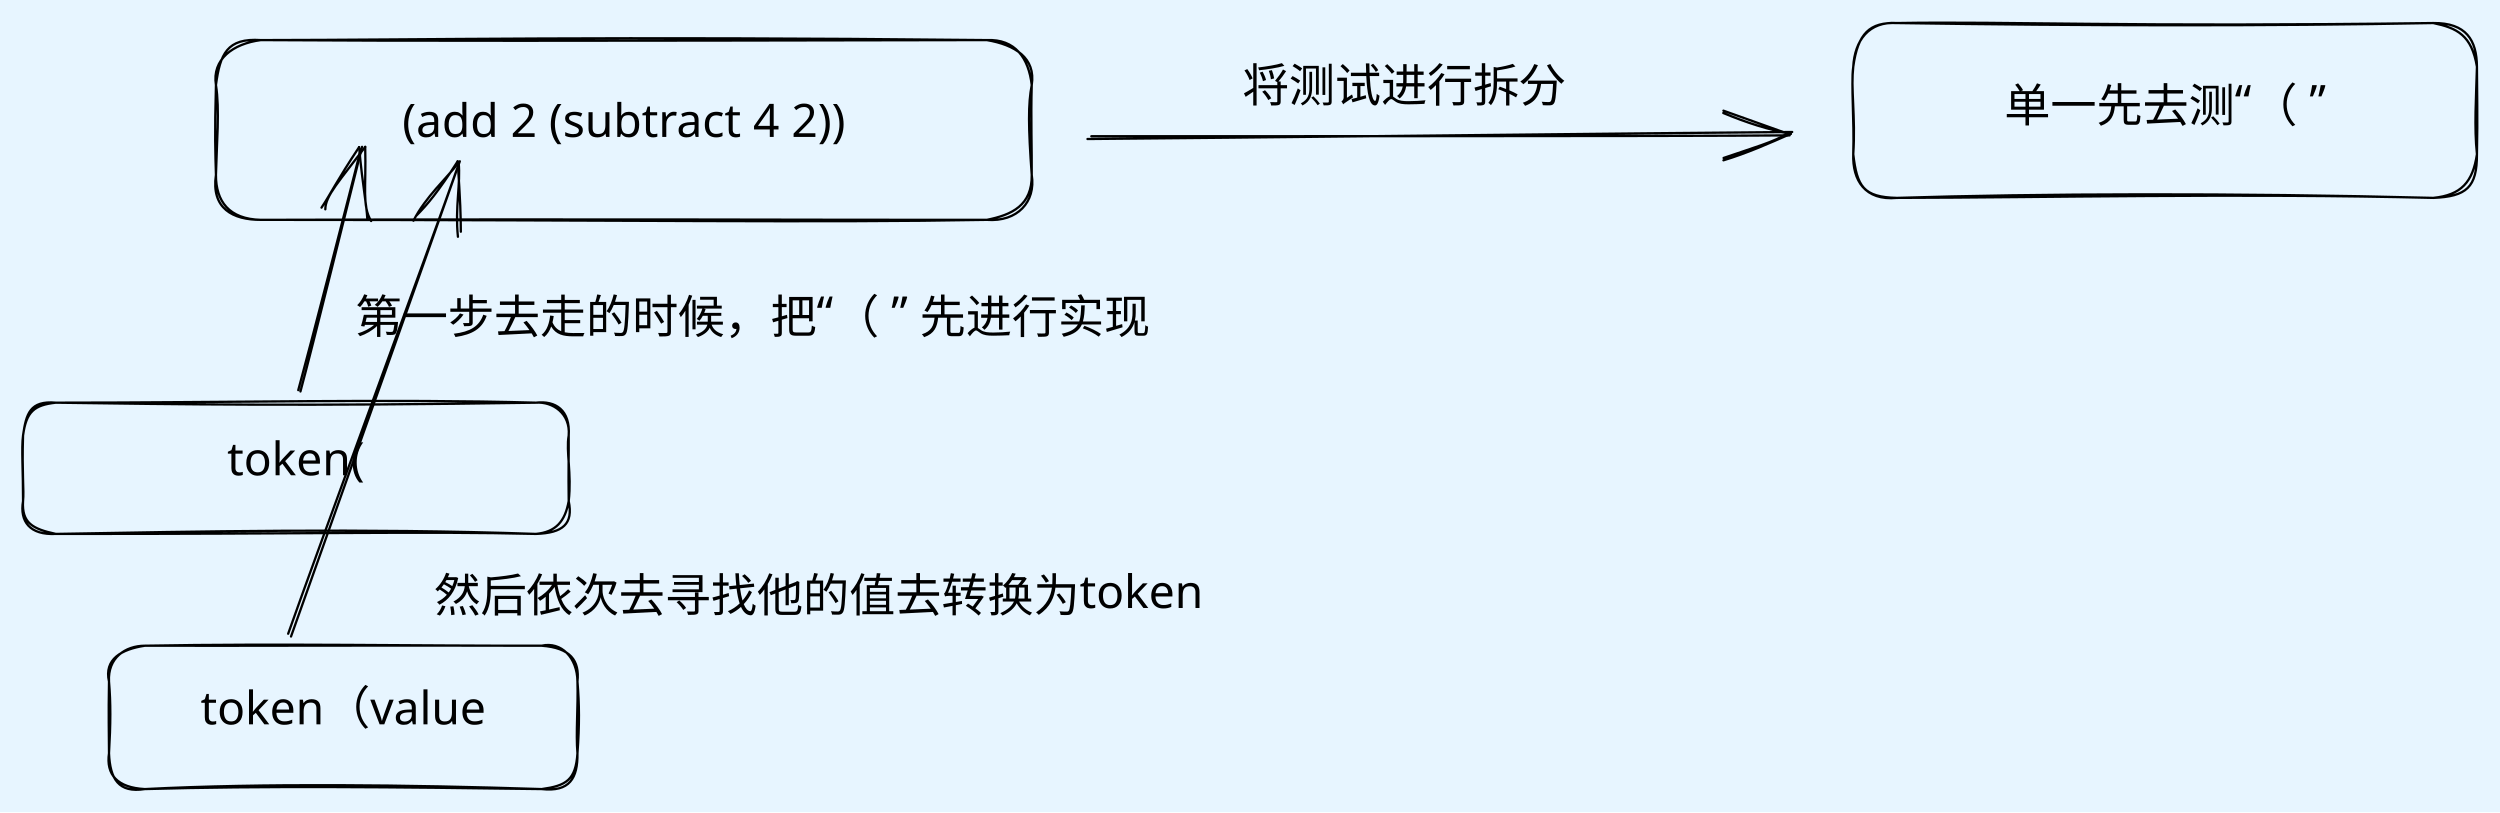
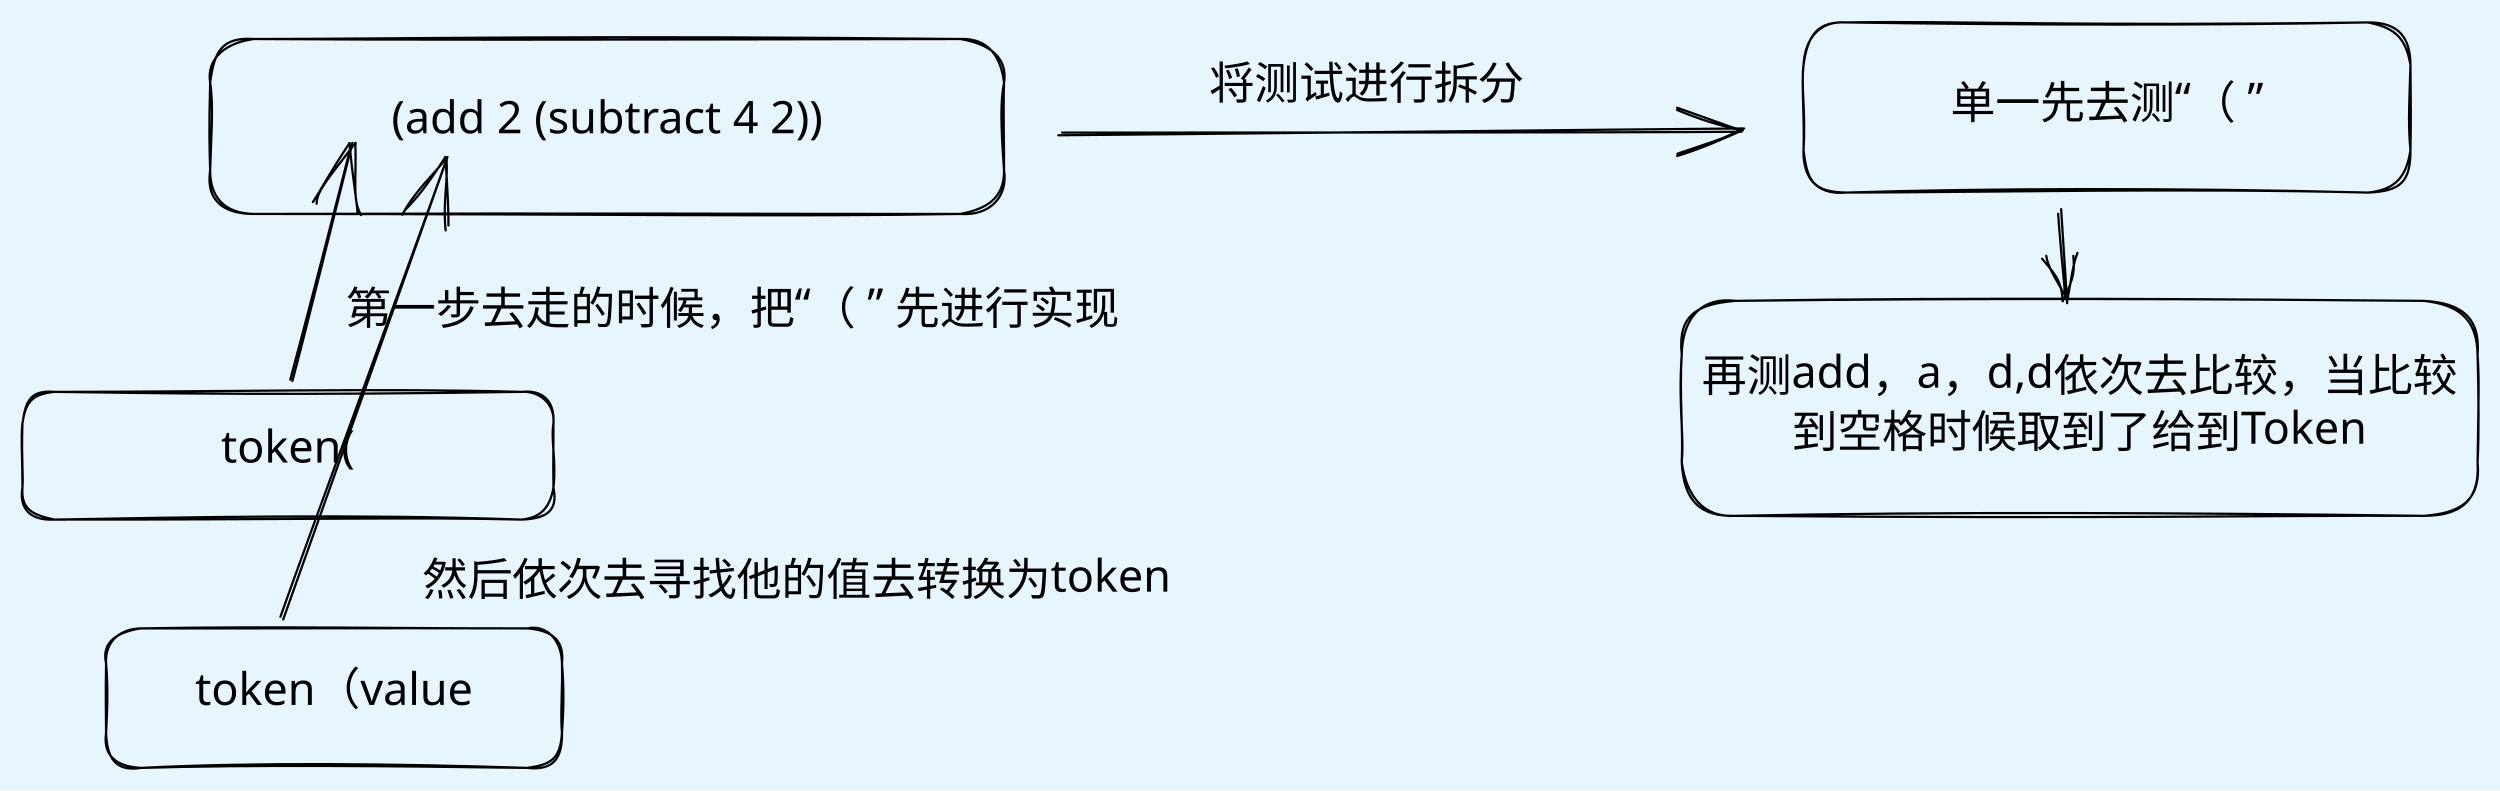
- <svg xmlns="http://www.w3.org/2000/svg" version="1.1" viewBox="0 0 1084.84 352.409" width="1084.84" height="352.409">
+ <svg xmlns="http://www.w3.org/2000/svg" version="1.1" viewBox="0 0 1114.759 352.409" width="1114.759" height="352.409">
  
-   eyJ2ZXJzaW9uIjoiMSIsImVuY29kaW5nIjoiYnN0cmluZyIsImNvbXByZXNzZWQiOnRydWUsImVuY29kZWQiOiJ4nN1aW29cdTAwMWLHXHUwMDE1ftevIJRcdTAwMTdcdTAwMDcw13O/XHUwMDE4KFxuXWxLkSzJlmPZKoJgxV2SXHUwMDFiXpZeLknJgVx1MDAwMT0khpuL0Ze06CVcdTAwMDVSoG9u45dcdTAwMDRG7ab/JbBkv+Uv9MyK4u7yXCKRXHUwMDEyqTDhXHUwMDAzLzPDnTMz5zvn+87uxzOZzGy4V3Nnr2Zm3d2cXfacwG7NXjbtTTeoe35cdTAwMTW6SPS77jeCXFw0slx1MDAxOIa1+tUrVyp2UHLDWtnOuVbTqzfscj1sOJ5v5fzKXHUwMDE1L3Qr9d+a9zW74v6m5lecMLDiSbKu44V+cDSXW3YrbjWsw9V/XHUwMDA3vzOZj6P3hHWBm1x1MDAwYu1qoexGf4i6Ylx1MDAwMyXpblxc86uRrVx1MDAwNCMpNda6M8CrL8JsoetAb1x1MDAxZSx241x1MDAxZdM0e4/aXHUwMDBm2crdXb90c07u3NnYuLty52Y8ad4rlzfDvfLRRti5YiNImFRcdTAwMGZcdTAwMDO/5G55TliEftzV3vlf3Yc9iP9cdTAwMTX4jUKx6tbrqf/4NTvnhXumXHKhTuvRXHUwMDFlXFzNxC278ItcdTAwMTFkMYwp5lx1MDAxYUstlOSd7uhcdTAwMDJSWUhcdTAwMTKkpZSKXHUwMDEyRLtcZlvwy3BcdTAwMTJg2DsoesWm7di5Ulx1MDAwMeyrOp0xYWBX6zU7gPOKx7XaS6acddqKrlcohuZ4VDyfXHUwMDFibTxcdTAwMTZMXHUwMDEyIbGK7TSz1JadyFx1MDAwNT5Ibk3VaW/NsU/EXkHbLY9ie834a93elPSolFeF7m68iIRcdTAwMTOEu7feW8otqS13b+9+y1x0r1dX7i/NdsY9an+L7WzUXHUwMDFjO2wvTWktteKa63jdZa9ags5qo1xcjtv8XFwpdsOZxEJ6vD9lZ8LxMUGDPFx1MDAxZmNGXHUwMDE1h8PEQ7t+/1VPu+srZGGFXHUwMDE5Mv4vheY05fpcdTAwMDQxi1+I61x1MDAxM8osXHUwMDA2Z06oQIpqxfoggfBcdTAwMWUkXHUwMDEwzDHlSuJcdTAwMTGQkHKjXHUwMDFllz/BKyVMlkDo6V5cdTAwMTlcdTAwMWa+X1xyN72HUUxFqdbrdsUr76XOL3JX2K9LtuNkSOZSvbFcdTAwMDNbl1x1MDAwYjMsQ959dzY1bq7sXHUwMDE1jCvP5sB+N0h5eehBtuhcZqh4jpOM/zmY3PaqbrA8TOD2XHUwMDAzr+BV7fKdIW2DvXGXjs9ccluJk9ux667pNe3qRNjaQeC3+uGWq+7GY9hqiN1CicR0p6HWkas8XFzxc++XpFNcdTAwMTJcdTAwMWLLrVu5XHUwMDE1NPWo5cLCSGvOXHUwMDE0TWPF/J9cdTAwMTJtXHSBIW1xpZRIpPexg1ZYMFx1MDAwM1eIXHUwMDEyQlx1MDAwNE/ue1x1MDAwN7RcdTAwMThCXGKWmGnKKVwikiaMbYOYIEE0RFx1MDAxOXG+dEZOT2dcdTAwMTPBdj20g3DeqzpetZA2rM3Ljlx1MDAwMHbr7px/a5cuLSzge0ub6+truZ2ttUT2hGiQa1x1MDAxOCuzyIJccsGCc6yYYlhRLlx1MDAxM8NcbnbNQMCSTFx1MDAxMVxmPFx1MDAwMIsjytKzerfqxFalXHUwMDE3YtfDXHUwMDA1v1LxQtiCXHLfq4bdI6I1zVx1MDAxOfxcdTAwMTVd2+nuhSsn+7qBWjNXTNOH+FsmduXoR+f7XHUwMDA3l/uOXHUwMDFl7GLmle31rviCM8nPQUHmZGY8mFx1MDAxZkCSQlIjOTw/ONlcdTAwMDGmNNJQKiyJIMdqLFx1MDAxME4hPFxuNZRbXGZpqinFiDOhu1xmXHUwMDFiJz9cdTAwMDBDJCdIclxmLFx1MDAwNfdcdTAwMGI1XHUwMDEwXHUwMDE1NUdKx6DoXHUwMDBlNYxLhblcdTAwMTSj0IVcdTAwMGIkztf0YnOuVa/sXHUwMDE1N/RqVi03XHUwMDE3t4MgQZwv97/sMJksNf9cdTAwMTFgRyHkI4fHM1x1MDAxMXIhXHUwMDA24U1cdTAwMDFcdTAwMTMlkNqHh1v/vZxyuDHCILBcdTAwMTMpmVx1MDAxNpRKpdNo49iiUU7QWGnGJ8fGXHUwMDA1soTWXHUwMDEwVDWmXGLE2FBknECIlkRhOVx1MDAwMrh+KVxcPITtrV6aXHUwMDEw9z4lM3Rz725bxsG1XHUwMDA3IZIkXHUwMDEw15NcdTAwMDJcdFxiQ1x1MDAwNrpwaEyKhrzubK03/XnabFx1MDAxNVx1MDAxN1p5Wnow9SmQKWwhXHUwMDA21Fx1MDAwM8QpI7i7OkSUtFx1MDAxNCNcbqiH7OLAYy9cdTAwMGaJ2LKTRDFHXHUwMDFhYcJG4tO/XHUwMDE0IL559uz1i/3Df/3z4OnLt989f/OXT1x1MDAwZf/0/cH+n3969cXhZ5/9uP+3n149yfy4/3Xm4NMnb//317fffHHw77+/efp8XHUwMDAwdMtuPjxcdTAwMDG4oV9cdTAwMWKE2tRcbrshen4rJyqgiVx1MDAxYZhoseRcdTAwMWFoLaLD13x5UVxce8DYR2FtcWXuI1eXXHUwMDBi9MPC1KOaXHUwMDEziyupOVx1MDAxNv2ILaPS1MWA3zKm06BcdTAwMWY3qiVcdTAwMThcdTAwMDJmcKpMpqWyXHUwMDBmsSVcYmg2w1x1MDAxOGQhSo1oI15cdTAwMTLJOCj+OFx1MDAxMv9cZlx1MDAwMppRRGXSf8csoLeW6/nrXHUwMDFlutHavrm0eoPdu/MhXltcdTAwMWMgoCmmIFx1MDAxYSlmXGLoXGKOy5aZY/1Mgd9cdTAwMDCllFx1MDAxOKhcdTAwMTRcdTAwMDO5/WuVz1x1MDAwM53LvLLdflx1MDAxNV9tJvl5Ju1cZsp8UIwhhjlcYqLl8GW6k1x1MDAwZn9KY1xmlcxCoFsk5OI0bqNcdTAwMTDDkKUkpcroXHUwMDFhmuTYY9fOiFp9XHRKJ8BcYmJcdTAwMTGkXHUwMDE0sFx1MDAwNtElruNCu6SAcDKlt5zmvcri++ve1jZfWrXXsreZS7N8WOV8clx1MDAwMkvNf1x1MDAwNuVMNVDESStnNVx1MDAxMGxcdTAwMTgyXHUwMDAzo6Djhlx1MDAwN1v/zZxysDFMLVx0uZwxXHUwMDAxKV1rklx1MDAwNlx1MDAxYtdcdTAwMTY7vomFJ8jRMVx1MDAwMTNcZoVcIpozbJjFUJRcdTAwMWRDXHUwMDE0XHUwMDA2wq4v5j6WcUkxgkuOQTtcdTAwMDPhbdrlhjuAh59XQp+SXHUwMDFm+kroXpMmqaS17G48RiiXTCmm8fA6etfbXFxaKF/fwVx1MDAwZqp3aran7nrbXHUwMDFie9NcdTAwMGVQYCFAqVx1MDAwNVx1MDAxM4QhXHUwMDAyuSS+iVx1MDAxN1x1MDAwMVx1MDAxNClLXHUwMDEyLTAjpkY7SVx1MDAxNU2JRbVuXHUwMDE32FDffNhcdTAwMDehXHUwMDEwOzCSTI7Csc+OUENaSdIvJyuqP/n+4Fx1MDAwZk9f//D14bNvQLFcdTAwMWV8+/Lw9z+8fvlH0K1cdTAwMDf7r4yG/e+zwy//8frFf1wi4FxcsJY+q3FcdTAwMTOti+GB96Cx0Fx1MDAxMoF3XHJfql7MOivNpe1mIb+6LVx1MDAwM28rr9CaP+1wVoJbWnGgXHUwMDE24K1CsnS+XHUwMDA1xVxmyoJB2iWUg8hik2O3oN+GXHUwMDAxsKndQdShXHUwMDE3Ulx1MDAxNFNSoJFI3/nwe/D88eF3n7/99qujWtLh549cdTAwMGaePL5YlJ5iwkTLWUxcZlx1MDAwNiNcdTAwMDL6K5DkwyfX5XvOnC7eXt+zN7fn6pXbMjv/Xmna0Si1tiCxXG5gwZIqUPwpNFx1MDAxMlx1MDAwMltcdTAwMGWA1VxmulxiYbLLrjEmV1x1MDAwNElcdTAwMWUxXHUwMDAxVnCCdd87RyBGMVx1MDAwMapOXHUwMDE0J1RcdTAwMWGDe5ItaGKOlcbnu097voKWgj0l4yhodVx1MDAxN39+XHUwMDA1ZaXBx2xe2d5cdTAwMTOOLziT/DzbU1x1MDAxOVx1MDAwM5k046aOgsTwUnfxoXNt+eZ6Livm5PZucYs17+emXupiTJGlXHUwMDExMuRVXHRcIlS6sIQlslx1MDAwNFx1MDAxY1xmQFxitlx1MDAwMtGEXHUwMDA0XHUwMDFke2XJTMWYofOEmDPvRbvkllx1MDAxMlx1MDAwMCQhgVx1MDAxOCHCelx1MDAxMjNcdTAwMTVcbtSvXHUwMDEw5yteT6yydHu+VFi5kZufy7Z2JLmdZczOs1x1MDAxMSpAXG4hifDkK0CMXHUwMDBlQlx1MDAwNVZAe1xigpA6NCz6L3rqYaEhzVx1MDAxMYooXGI1YVx1MDAxZWZOw0KbhyZcdTAwMTXWXHUwMDE00qTmLPlcXP3YKam2QGFqxSTDprY+3MPMilMwXFzLXHUwMDBieIDiXGZeeU6K+uVXr1/sXHUwMDFmfPpcdTAwMDRcdTAwMDRcdTAwMWJcdTAwMTDF+Fx1MDAxNuiEXG5Cp1x1MDAwNPZcdTAwMWX6erp5I1HYmXZEmLVrtc1cdTAwMTB2vlx1MDAxM7TgTD2nvX3xbs82Pbc13+tm77gyz/N5XHUwMDEzb6KAYKDnRlx1MDAxMfDRzKP/XHUwMDAz/+5vTSJ9
+   eyJ2ZXJzaW9uIjoiMSIsImVuY29kaW5nIjoiYnN0cmluZyIsImNvbXByZXNzZWQiOnRydWUsImVuY29kZWQiOiJ4nN1bW29cdTAwMWLHXHUwMDE1fvevIJRcdTAwMTdcdTAwMDcw13O/XHUwMDE4KFxuXSxLkS3JsmzZalx1MDAwM2PFXYpcdTAwMWKRXFyaXFxRklx1MDAwM1x1MDAwM1x1MDAwMppcdTAwMThuLm6BNinSNkVToFx1MDAwZlx1MDAwNdzGL1x0gthJ/0tgyn7LX8iZpcy98C6RKlx1MDAxYlx1MDAxYZbI2eHumZnznfN9Z0bvnstkpoKDijt1KTPl7ufsoudU7b2pXHUwMDBipr3uVmueX4ZLJPxcXPN3q7mwZyFcYiq1S1x1MDAxNy+W7OqOXHUwMDFiVIp2zrXqXm3XLtaCXcfzrZxfuuhcdTAwMDVuqfZL83PZLrm/qPglJ6ha0UOyruNcdTAwMDV+tfkst+iW3HJQg7v/XG4+ZzLvhj9j1lXdXFxgl7eLbviF8FJkoCTpxmW/XHUwMDFj2kowklJjrVtcdTAwMWS82lx1MDAxYzwtcFx1MDAxZLiaXHUwMDA3i93oimmauk3t+2zp1r6/c21abq2vrt5aWr9cdTAwMTY9NO9cdTAwMTWLN4KDYnNcIuxcXGG3XHUwMDFhM6lcdTAwMTZU/Vx1MDAxZHfDc4JcdTAwMDJcXMep9tb3aj7MQfStqr+7XSi7tVriO37FznnBgWlDqNXanINLmahlXHUwMDFmPjGCLIYxxVxcY6mFkrx1ObyBVFx1MDAxNpJcdTAwMDRpKaWiXHUwMDA00ZRhs35cdTAwMTFWXHUwMDAyXGZ7XHUwMDAzha/ItC07t7NccvaVnVafoGqXa1x1MDAxNbtcbutcdTAwMTX12ztcdTAwMWUy5azVVnC97UJglkdFz3PDiceCSVwiJFaRneYplUUndIG341NTdo6n5rVPRF5Bj1tcdTAwMWVE9pr+l9PeXHUwMDE096iEV1x1MDAwNe5+NIiYXHUwMDEzXHUwMDA0+9ffWsgtqFxy9+Dgzp5cdTAwMTPMl5fuLEy1+j04flx1MDAxN9m5W3Hs4HhoSmupXHUwMDE111xcR+MueuVcdTAwMWS4WN4tXHUwMDE2ozY/t1x1MDAxM7nhudhA2rw/YWfM8THB3T1fXHQpRWw9+nl+50FPuucrZGGFXHUwMDE5Mu4vheY04flcdTAwMDQxi5+J51x1MDAxM8osXHUwMDA2S06oQIpqxTpcdTAwMDCB8DYgXHUwMDEwzDHlSuIhgJDwojaP7+yUXHUwMDFhIcowZVxmkyGcMlp8v1x1MDAxY9zw7oeOhVx1MDAxMq3zdskrXHUwMDFlJNYv9FaYr/O242RI5nxtd1x1MDAwYqYuXHUwMDE3ZFiGvPnmVKLfdNHbNp48lVx1MDAwM/vdasLJXHUwMDAzXHUwMDBmkkWrQ8lznHj4z8HDba/sVlx1MDAxN1x1MDAwN4nbftXb9sp2cX1A22Bu3IXX64at2Mpt2TXXXFw17aonau1q1d/rXHUwMDA0W67Sja9RqyF0XHUwMDBiJWKP64daR17lwZKfu7kjnVx1MDAxZLG6uHc9t4QmXHUwMDFltVxcWFx1MDAxOGnNmaJJrJjvU6ItITBkLa5cdTAwMTREMZKya4SgXHUwMDE1XHUwMDE2PIErRFx0IYLH571cdTAwMDVaXGYhXHUwMDA0S8w05Vx1MDAxNFx1MDAxMUljxlx1MDAxZYOYIEE0RFx1MDAxOXG6bEb6Z7NcdTAwMWVcdEdCIIlcdTAwMDX7IbBdXHUwMDBi7Gow45VcdTAwMWSvvJ007JiWNVx1MDAwMXb91rR/fZ8uzM7i21x1MDAwYjdWVpZzW1x1MDAxYsux5Fx00SC3a6zMXCJcdTAwMGImXHUwMDA0XHUwMDBizrFiimFFuYx127YrXHUwMDA2XHUwMDAylmSKYKBcdTAwMDFYNFx1MDAxOUvb6N2yXHUwMDEzWZVcdTAwMWOIXVx1MDAwYmb9UslcdTAwMGJgXG5Wfa9cdTAwMWOke4Rjmjb4K7i2k75cbneOX0tcdTAwMDO1Yu6YZFx1MDAwZtG7TOTK4YfW+7cvdOzd3cXMK9vuXdFccs/Ff3dcdTAwMGIyvYkxSje+XHUwMDBlNFx1MDAxOJJcdTAwMTSSXHUwMDFhxVx1MDAxMk+/SNPbXHUwMDAxJjTSUCosiSDHaixcdTAwMTBOIDxcZjWUW1xmaaopxYgzoVOGjZJcdTAwMWaAIZJcdTAwMTMkOVx1MDAwNpaCO4VcdTAwMWGIipojpSNQpENccuNSYS7FMHThXGZ582U9V5/eq5VcdTAwMGVcbqv6alYt1uc2q9VcdTAwMThvvtD5toNkssTzm4BcdTAwMWSGj1x1MDAwZlx1MDAxZFx1MDAxZU/Ex4XshjeNgIJcdIpcdTAwMDen453ncsLhxlxig8BOpGRaUCqVTqKNY4uGOUFjpVx1MDAxOVx1MDAxZlx1MDAxZlx1MDAxYlx1MDAxN8hcdTAwMTJaQ1DVmFwi0GJcdTAwMDORcVx1MDAwMiFaXHUwMDEyheVcdTAwMTDgOlx1MDAxZFx1MDAxNz9Rvj5cdTAwMTFcdTAwMTdcdTAwMGZgesvnx8S9+2SGNPdO2zJcbq7dXHKRRHWtXHIpXHUwMDAyeUGJISApduW8s7FS92dofa8wu5enO/cmPlx1MDAwMzKFLcSAeYA2ZVx1MDAwNKdrQ0RJSzGiwFx1MDAxZGWKXHUwMDAyj7w4JFwiy3ppYo40woRcckWn/19w+PLJk1x1MDAxN99cdTAwMWNcdTAwMWX9+5+Nx89effX05Z/fO/rT143Dz358/tHRXHUwMDA3XHUwMDFm/HD411x1MDAxZp8/yvxw+Hmm8f6jV//9y6svPmr8528vXHUwMDFmP+2C3KKbXHUwMDBmeuA28CvdQJtcdTAwMThhXHUwMDFhoae3cqz6mSjRlddKroHVXCI6eMWXXHUwMDE3xOV7jL1cdTAwMTNU5pam33F1cZve3Z54VHNicSU1x6JcdTAwMTOvZVSaslx1MDAxONBbxnRcdTAwMTL0o0a1XHUwMDA0Q8BcZk6VSbRUduC1XHUwMDEwaC1AXHUwMDE5XHUwMDA2VYhcdTAwMTI9jlx1MDAxMS+JZFx1MDAxY1x1MDAwNH/EXHUwMDA3/lx1MDAwN/qZUURl3H9HrJ83XHUwMDE2a/l5XHUwMDBmXdnbvLZw9Vxuu71+XHUwMDE3L8910c9cdTAwMTRT0IzAXHUwMDE2XHUwMDExsFx1MDAxMVx1MDAxY1UtM6/lM1x1MDAwNXpDXHUwMDEwk1x1MDAxOJhcdTAwMTRcdTAwMDO1/XNVz12dy7yyab+K7nYu/vtE0lx1MDAxOYR5t1x1MDAxOENcdTAwMTBcdEs+cvAqXe/Fn9BcdTAwMThDJbNcdTAwMTBcdTAwMDI2XHUwMDBmuTiJ2zDEMGQpSalcIlxcKFx1MDAxYafYI5fOiFpcdTAwMWRcdEorwFxiYlx1MDAxMaRcdTAwMTSwXHUwMDA2kdLWUZ1dUkA4mdBccqdcdTAwMTmvNHdzxdvY5Fx1MDAwYlft5excdTAwMWFzaZZcdTAwMGYqnHsnsMTzTyCcqVx1MDAwNoo4buFcdTAwMWPbXGJMJ3RcdTAwMDJcbs6ISTQw2DpP5oSDXHKIqCUhlzMmIKVrTZJg49pir/ew8Fx1MDAxODk6JmCGoVBEc4ZccrNcdTAwMTiIsmOIwkDY9dltY/EhXFxyXHUwMDA00lx1MDAxOVxib90u7rpdePhpXHUwMDE1dJ/80FFBt5s0TiGtu+5ZYU1cdTAwMDXFnFxyIaT3vVx1MDAxYlx1MDAwYrPF+S18r7xesT11y9tcXD2YdIRcdTAwMDJcclx1MDAwMU4tmCBcZlx1MDAxMUgm0YSEXGJFypJEXHUwMDBizIip0Y5TRlNiUa2PXHUwMDBibKhjQuxcdTAwMDBRXGJcdTAwMWVcdTAwMThJJoch2aeD6DDHXHUwMDFmTqmq3/u68fvHL77//OjJXHUwMDE3IFlcdTAwMWJfPjv67fcvnn1cbsK1cfjciNjvnlx1MDAxY338j1x1MDAxN998XHUwMDFiXCLnjMX0SY1cdTAwMWJrXVxmd8ez0NJk3MF3huayzlJ9YbO+nb+6KaveRl6hZX/S4axcdTAwMDS3tOJcZqAkpZAsmXBBMoO0YJB3XHTloLLY+OgtXGK4QVx1MDAwMGyKd1x1MDAxMHXouKtizeNLUqChWN/p8Nt4+vDoq1x1MDAwZl99+UmzmHT04cPGo4dni9I+Joy1nsVEdzBcIsaBXHUwMDE1ytheST80Lt52pnVhbeXAvrE5XSutyezMWzuTjkaptVx1MDAwNYlVQOaQVIHkT6CRXHUwMDEwmHJcdTAwMDCsZnCJXHUwMDEwJlN2jTC5XCJI8ohcdLCCXHUwMDEzrDvuXHUwMDFjgVx1MDAxYcVcdTAwMDS4OlGcUGlcZm5LtiCKOVZcdTAwMWGfbp/2dFx1MDAxNS1cdTAwMDVzSkZR0UpXf35cdTAwMDZ1pe7LbF7Z9lx1MDAxNY5ueC7++2SnMnqkXqDSXHUwMDAyU1x1MDAxMamuvrn3vnN58dpKLium5eZ+YYPV7+QmXuxi0PRcdTAwMTZcdTAwMTBFw16VIEIlS0tYXCJLwMpcdTAwMDCGkOCIxkToyGtL5lGMXHUwMDE5Pk+IWfR2uEtuKVx1MDAwMUhcdTAwMTLSkFvC2jIzXHUwMDE1XG70r1x1MDAxMKcrX4+ttrQ2s7O9dCU3M53d25JkLcuYnWeD1pZqy3k9v3Z5vn7XvTKzPrMvyzS7MoLaUlMlmKp/NGtjqi2xroVcXIUgXHUwMDBlUFx1MDAxMaN+/dDWeS4nXHUwMDFlbVx1MDAxYdInoYiCXHUwMDAwXHUwMDE05pB0XHUwMDEybdpcdTAwMWPGVCDjIf1qzuLH9UdOdbVcdTAwMDXKVSsmXHUwMDE5NkX7wVx1MDAwZUkrTsFwoOlnJV1jzHXs1PfjT158c9h4/1x1MDAxMVxiQSCg0d7qmCpNffJFXHUwMDFiLe5v3lipcYxBpcDLkFx1MDAwMqKoYnWpfuDtXHUwMDFkyyZcdTAwMTW8kHAsTiShmmkqdGyPMmTGnFmahHFUXGJJ1Fx1MDAxOP/AweKKQT5cdTAwMDZN3Pn0XCJDltkpkqhZN+6gYJFQXGbBvyjenikrPlnO6caKu+3z9lx1MDAwNlgm2udF5uCvQMBAKGdcdTAwMThLXHUwMDEx69Pc5VVcdTAwMTZVWJpKPKUmfqu2kf882HhcdTAwMTfXMq82p1x1MDAxYSVcdTAwMTGnXc+GYVx0tlx1MDAwMFx1MDAxYlx1MDAxY6KmvbdwvXL9Wn3TvXlZZJfvXtus0/LsxEdcdTAwMTfIq+ZcdTAwMWOJJJxSytN7vEQzS1x1MDAxMcmlYeGMSTQ+XCJcdTAwMGVcdTAwMTiwlORadtni1cDCuaaYasFcdTAwMTTrcIiEc80l49H4JoqEV965LVxua9N5pm/69+/oosK2f284sqxcdTAwMTO7cWNcIsu6R77VoJVcdTAwMTlcdTAwMWY833ZcdTAwMWXzxCNCcVx1MDAwYqSnXHUwMDA0ymlcblx1MDAwNDhZXHUwMDE3plhagFx1MDAwN0IpU1xcXHQ1xmNcdTAwMGaUSotSrVx1MDAwNVepTd/oXHUwMDBmXHUwMDA2UFx1MDAxYVx1MDAwNSCsgcNThYbJsSfnyprH/3hr7Fxc+eHHwEFtx/nx+Uc2/HcuOK1tlaMv//jq+99AY+O7PzTf/7rcePT05b++Pfr78+bpxcbvPoWWXHUwMDE33z58+ewzeLPeYyvotCy7TzJoY9lDXHJsqGFccsTOWTPumShcdTAwMTSu9pRdqdxcYmCtW0FcdTAwMTK8yHOOXHUwMDE3LFrfqbrn7s20+/VcdTAwMWKuzPN83sS3MFx1MDAwMFx1MDAxOay7YcR9cO7BT8Nsl1x1MDAxNCJ9
  <defs>
    <style class="style-fonts">
      @font-face {
        font-family: "Virgil";
        src: url("https://file%2B.vscode-resource.vscode-cdn.net/Users/Alex/.vscode/extensions/pomdtr.excalidraw-editor-3.5.1/public//dist/excalidraw-assets/Virgil.woff2");
      }
      @font-face {
        font-family: "Cascadia";
        src: url("https://file%2B.vscode-resource.vscode-cdn.net/Users/Alex/.vscode/extensions/pomdtr.excalidraw-editor-3.5.1/public//dist/excalidraw-assets/Cascadia.woff2");
      }
    </style>
  </defs>
-   <rect x="0" y="0" width="1084.84" height="352.409" fill="#e7f5ff" />
+   <rect x="0" y="0" width="1114.759" height="352.409" fill="#e7f5ff" />
  <g stroke-linecap="round" transform="translate(93.70618 17.39854) rotate(0 177 39)">
    <path d="M19.5 0 M19.5 0 C91.79 -0.07, 165.59 -1.77, 334.5 0 M19.5 0 C84.1 0.42, 149.73 0.36, 334.5 0 M334.5 0 C346.89 -0.57, 352.65 7.85, 354 19.5 M334.5 0 C346.7 2.04, 355.87 7.73, 354 19.5 M354 19.5 C352.41 27.58, 352.48 37.6, 354 58.5 M354 19.5 C353.58 33.54, 354.1 48.28, 354 58.5 M354 58.5 C355.86 70.24, 347.76 78.99, 334.5 78 M354 58.5 C354.18 71.68, 345.45 75.84, 334.5 78 M334.5 78 C260.14 79.35, 181.94 78.04, 19.5 78 M334.5 78 C256.24 78.07, 179.17 77.55, 19.5 78 M19.5 78 C5.66 77.71, -0.04 69.92, 0 58.5 M19.5 78 C7.34 78.05, -2.17 73.1, 0 58.5 M0 58.5 C0.32 45.08, 1.69 29.96, 0 19.5 M0 58.5 C-0.26 49.43, -0.61 41, 0 19.5 M0 19.5 C-1.78 8.33, 7.39 1.57, 19.5 0 M0 19.5 C1.8 6.06, 4.72 -1, 19.5 0" stroke="#000000" stroke-width="1" fill="none" />
  </g>
  <g transform="translate(153.4763 43.89854) rotate(0 117.2299 12.5)">
    <text x="117.23" y="0" font-family="Virgil, Segoe UI Emoji" font-size="20px" fill="#000000" text-anchor="middle" style="white-space: pre;" direction="ltr" dominant-baseline="text-before-edge">(add 2 (subtract 4 2))</text>
  </g>
  <g stroke-linecap="round">
    <g transform="translate(129.4048 168.9876) rotate(0 13.44429 -52.08575)">
      <path d="M0.97 0.89 C5.78 -16.72, 23.33 -87.83, 27.71 -105.27 M0.02 0.31 C4.84 -17.23, 22.75 -86.61, 27.19 -104.3" stroke="#000000" stroke-width="1" fill="none" />
    </g>
    <g transform="translate(129.4048 168.9876) rotate(0 13.44429 -52.08575)">
      <path d="M31.64 -73.08 C27.62 -79.91, 29.55 -87.14, 29.07 -105.25 M29.99 -73.81 C29.66 -80.54, 28.05 -87.27, 26.42 -105.14" stroke="#000000" stroke-width="1" fill="none" />
    </g>
    <g transform="translate(129.4048 168.9876) rotate(0 13.44429 -52.08575)">
      <path d="M11.76 -78.16 C11.82 -84.12, 17.81 -90.3, 29.07 -105.25 M10.11 -78.89 C13.98 -84.64, 16.57 -90.31, 26.42 -105.14" stroke="#000000" stroke-width="1" fill="none" />
    </g>
  </g>
  <mask />
  <g stroke-linecap="round" transform="translate(10 174.7358) rotate(0 118.3876 28.47545)">
    <path d="M14.24 0 M14.24 0 C88.78 0.01, 160.17 -1.73, 222.54 0 M14.24 0 C67.77 0.73, 121.11 1.56, 222.54 0 M222.54 0 C231.12 -0.97, 237.5 3.18, 236.78 14.24 M222.54 0 C229.79 -0.54, 237.6 4.65, 236.78 14.24 M236.78 14.24 C235.52 21.23, 238.15 30.65, 236.78 42.71 M236.78 14.24 C236.85 22.15, 236.59 30.11, 236.78 42.71 M236.78 42.71 C235.19 51.61, 231.15 56.13, 222.54 56.95 M236.78 42.71 C238.85 52.64, 234.29 56.57, 222.54 56.95 M222.54 56.95 C147.62 54.35, 75.1 55.9, 14.24 56.95 M222.54 56.95 C173.66 55.76, 124.45 57.04, 14.24 56.95 M14.24 56.95 C2.9 57.52, -1.51 51.56, 0 42.71 M14.24 56.95 C3.95 54.75, -0.57 52.1, 0 42.71 M0 42.71 C0.5 38.07, -0.52 30.76, 0 14.24 M0 42.71 C0.05 30.62, -0.75 19.66, 0 14.24 M0 14.24 C1.41 3.83, 4.85 1.04, 14.24 0 M0 14.24 C1.34 4.79, 2.97 -0.98, 14.24 0" stroke="#000000" stroke-width="1" fill="none" />
  </g>
  <g transform="translate(98.03764 190.7113) rotate(0 30.34997 12.5)">
    <text x="30.35" y="0" font-family="Virgil, Segoe UI Emoji" font-size="20px" fill="#000000" text-anchor="middle" style="white-space: pre;" direction="ltr" dominant-baseline="text-before-edge">token(</text>
  </g>
  <g transform="translate(154.3414 127.1693) rotate(0 180 12.5)">
    <text x="0" y="0" font-family="Virgil, Segoe UI Emoji" font-size="20px" fill="#000000" text-anchor="start" style="white-space: pre;" direction="ltr" dominant-baseline="text-before-edge">第一步去走的时候，把“（ ” 先进行实现</text>
  </g>
  <g stroke-linecap="round">
    <g transform="translate(125.8828 276.5078) rotate(0 36.29758 -102.7206)">
      <path d="M0.4 -0.3 C12.6 -34.75, 61.69 -172.4, 73.65 -206.51 M-0.84 -1.51 C11.24 -35.86, 61.25 -171.28, 73.26 -205.53" stroke="#000000" stroke-width="1" fill="none" />
    </g>
    <g transform="translate(125.8828 276.5078) rotate(0 36.29758 -102.7206)">
      <path d="M72.83 -173.77 C71.49 -186.48, 74.08 -196.94, 73.14 -205.94 M74.09 -175.96 C74.08 -182.34, 73.88 -189.54, 72.71 -206.49" stroke="#000000" stroke-width="1" fill="none" />
    </g>
    <g transform="translate(125.8828 276.5078) rotate(0 36.29758 -102.7206)">
      <path d="M53.53 -180.74 C58.81 -191.13, 68 -199.2, 73.14 -205.94 M54.79 -182.93 C59.59 -187.75, 64.21 -193.21, 72.71 -206.49" stroke="#000000" stroke-width="1" fill="none" />
    </g>
  </g>
  <mask />
  <g stroke-linecap="round" transform="translate(47.29913 280.1998) rotate(0 101.6417 31.1044)">
    <path d="M15.55 0 M15.55 0 C61 0.12, 110 -0.2, 187.73 0 M15.55 0 C73.94 -1.06, 133.25 0.09, 187.73 0 M187.73 0 C196.25 -1.94, 203.18 5.17, 203.28 15.55 M187.73 0 C200.27 0.91, 204.27 6.44, 203.28 15.55 M203.28 15.55 C204.1 25.47, 204.19 34.34, 203.28 46.66 M203.28 15.55 C203.6 26.48, 202.53 38.11, 203.28 46.66 M203.28 46.66 C202.54 58.22, 198.46 60.77, 187.73 62.21 M203.28 46.66 C203.43 57.58, 199.88 63.55, 187.73 62.21 M187.73 62.21 C129.63 60.34, 66.92 59.58, 15.55 62.21 M187.73 62.21 C125.42 61.34, 65.6 60.75, 15.55 62.21 M15.55 62.21 C3.53 61.58, -1.33 55.91, 0 46.66 M15.55 62.21 C4.12 64.02, 0.47 57.83, 0 46.66 M0 46.66 C0.75 33.84, 0.78 24.64, 0 15.55 M0 46.66 C-0.02 38.33, -0.27 30.68, 0 15.55 M0 15.55 C-0.6 5.27, 7.07 0.03, 15.55 0 M0 15.55 C-2.22 5.8, 5.43 1.55, 15.55 0" stroke="#000000" stroke-width="1" fill="none" />
  </g>
  <g transform="translate(87.06091 298.8042) rotate(0 61.87995 12.5)">
    <text x="61.88" y="0" font-family="Virgil, Segoe UI Emoji" font-size="20px" fill="#000000" text-anchor="middle" style="white-space: pre;" direction="ltr" dominant-baseline="text-before-edge">token（value</text>
  </g>
  <g transform="translate(188.4813 248.0561) rotate(0 166.2 12.5)">
    <text x="0" y="0" font-family="Virgil, Segoe UI Emoji" font-size="20px" fill="#000000" text-anchor="start" style="white-space: pre;" direction="ltr" dominant-baseline="text-before-edge">然后依次去寻找他的值去转换为token</text>
  </g>
  <g transform="translate(539.2803 26.7709) rotate(0 70 12.5)">
    <text x="0" y="0" font-family="Virgil, Segoe UI Emoji" font-size="20px" fill="#000000" text-anchor="start" style="white-space: pre;" direction="ltr" dominant-baseline="text-before-edge">将测试进行拆分</text>
  </g>
  <g stroke-linecap="round">
    <g transform="translate(472.9195 60.61304) rotate(0 152.5523 -1.606383)">
      <path d="M-1.02 -0.29 C49.62 -0.66, 253.82 -2.99, 304.77 -3.34 M0.65 -1.49 C51.01 -1.57, 253.14 -1.4, 303.65 -1.87" stroke="#000000" stroke-width="1" fill="none" />
    </g>
    <g transform="translate(472.9195 60.61304) rotate(0 152.5523 -1.606383)">
      <path d="M275.01 7.93 C286.06 4.08, 298.33 0.58, 302.52 -2.73 M274.95 8.95 C285.15 5.87, 294.68 1.63, 304.17 -2.55" stroke="#000000" stroke-width="1" fill="none" />
    </g>
    <g transform="translate(472.9195 60.61304) rotate(0 152.5523 -1.606383)">
      <path d="M274.94 -12.59 C285.82 -8.65, 298.12 -4.36, 302.52 -2.73 M274.88 -11.57 C285.04 -7.34, 294.6 -4.27, 304.17 -2.55" stroke="#000000" stroke-width="1" fill="none" />
    </g>
  </g>
  <mask />
  <g stroke-linecap="round" transform="translate(804.1958 10) rotate(0 135.3221 37.93464)">
    <path d="M18.97 0 M18.97 0 C67.91 -0.82, 117.7 1.77, 251.68 0 M18.97 0 C99.39 1.21, 180.12 1.38, 251.68 0 M251.68 0 C265.98 -0.15, 270.57 7.41, 270.64 18.97 M251.68 0 C262.05 2.16, 268.35 5.29, 270.64 18.97 M270.64 18.97 C270.29 32.08, 269.39 45.37, 270.64 56.9 M270.64 18.97 C270.65 29.81, 270.99 39.99, 270.64 56.9 M270.64 56.9 C268.83 69.05, 263.78 74.66, 251.68 75.87 M270.64 56.9 C270.69 71.27, 266.17 75.3, 251.68 75.87 M251.68 75.87 C167.59 73.79, 82.96 75.76, 18.97 75.87 M251.68 75.87 C165.63 73.64, 79.25 73.98, 18.97 75.87 M18.97 75.87 C5.01 77.21, -0.39 68.15, 0 56.9 M18.97 75.87 C4.35 75.57, 1.63 70.9, 0 56.9 M0 56.9 C1.08 40.96, -1.18 27.44, 0 18.97 M0 56.9 C0.47 41.83, -0.99 27.41, 0 18.97 M0 18.97 C1.98 4.43, 7.1 -0.45, 18.97 0 M0 18.97 C0.6 7.58, 6.79 -0.86, 18.97 0" stroke="#000000" stroke-width="1" fill="none" />
  </g>
  <g transform="translate(864.5179 35.43464) rotate(0 74.99999 12.5)">
    <text x="75" y="0" font-family="Virgil, Segoe UI Emoji" font-size="20px" fill="#000000" text-anchor="middle" style="white-space: pre;" direction="ltr" dominant-baseline="text-before-edge">单一先去测“（ ”</text>
  </g>
+   <g stroke-linecap="round">
+     <g transform="translate(918.8221 94.25101) rotate(0 1.292053 20.36234)">
+       <path d="M0.24 -1.01 C0.75 5.83, 2.44 33.82, 2.94 40.97 M-1.09 1.07 C-0.7 7.54, 1.53 32.46, 2.18 38.97" stroke="#000000" stroke-width="1" fill="none" />
+     </g>
+     <g transform="translate(918.8221 94.25101) rotate(0 1.292053 20.36234)">
+       <path d="M-8.24 21.13 C-3.62 26.95, 0.45 29.92, 0.94 40.02 M-6.39 19.79 C-5.6 24.92, -3.05 28.6, 3.09 39.32" stroke="#000000" stroke-width="1" fill="none" />
+     </g>
+     <g transform="translate(918.8221 94.25101) rotate(0 1.292053 20.36234)">
+       <path d="M5.66 19.83 C6.23 26.05, 6.27 29.4, 0.94 40.02 M7.51 18.49 C5.46 24.03, 5.15 27.97, 3.09 39.32" stroke="#000000" stroke-width="1" fill="none" />
+     </g>
+   </g>
+   <mask />
+   <g stroke-linecap="round" transform="translate(749.8826 134.154) rotate(0 177.438 47.92966)">
+     <path d="M23.96 0 M23.96 0 C133.88 -1.73, 246.95 -0.65, 330.91 0 M23.96 0 C134.16 -1.34, 244.02 -0.82, 330.91 0 M330.91 0 C347.25 0.86, 356.27 7.12, 354.88 23.96 M330.91 0 C345.35 1.69, 354.6 7.05, 354.88 23.96 M354.88 23.96 C355.66 35.31, 355.28 44.11, 354.88 71.89 M354.88 23.96 C355.36 41.27, 355.53 60.71, 354.88 71.89 M354.88 71.89 C355.99 89.8, 346.59 95.85, 330.91 95.86 M354.88 71.89 C356.54 89.87, 346.38 94.67, 330.91 95.86 M330.91 95.86 C263.04 95.56, 196.6 97.26, 23.96 95.86 M330.91 95.86 C223.46 94.45, 115.29 93.93, 23.96 95.86 M23.96 95.86 C8.28 96.29, 0.87 89.31, 0 71.89 M23.96 95.86 C9.41 96.74, 2.08 86.75, 0 71.89 M0 71.89 C1.23 61.23, -1.58 47.02, 0 23.96 M0 71.89 C0.71 58.02, -1.09 42.53, 0 23.96 M0 23.96 C0.3 9.4, 7.37 -1.97, 23.96 0 M0 23.96 C-1.79 6.49, 6.56 1.45, 23.96 0" stroke="#000000" stroke-width="1" fill="none" />
+   </g>
+   <g transform="translate(758.6506 157.0837) rotate(0 168.67 25)">
+     <text x="168.67" y="0" font-family="Virgil, Segoe UI Emoji" font-size="20px" fill="#000000" text-anchor="middle" style="white-space: pre;" direction="ltr" dominant-baseline="text-before-edge">再测add，a，d,d依次去比较，当比较</text>
+     <text x="168.67" y="25" font-family="Virgil, Segoe UI Emoji" font-size="20px" fill="#000000" text-anchor="middle" style="white-space: pre;" direction="ltr" dominant-baseline="text-before-edge">到空格时候取到了给到Token</text>
+   </g>
</svg>
